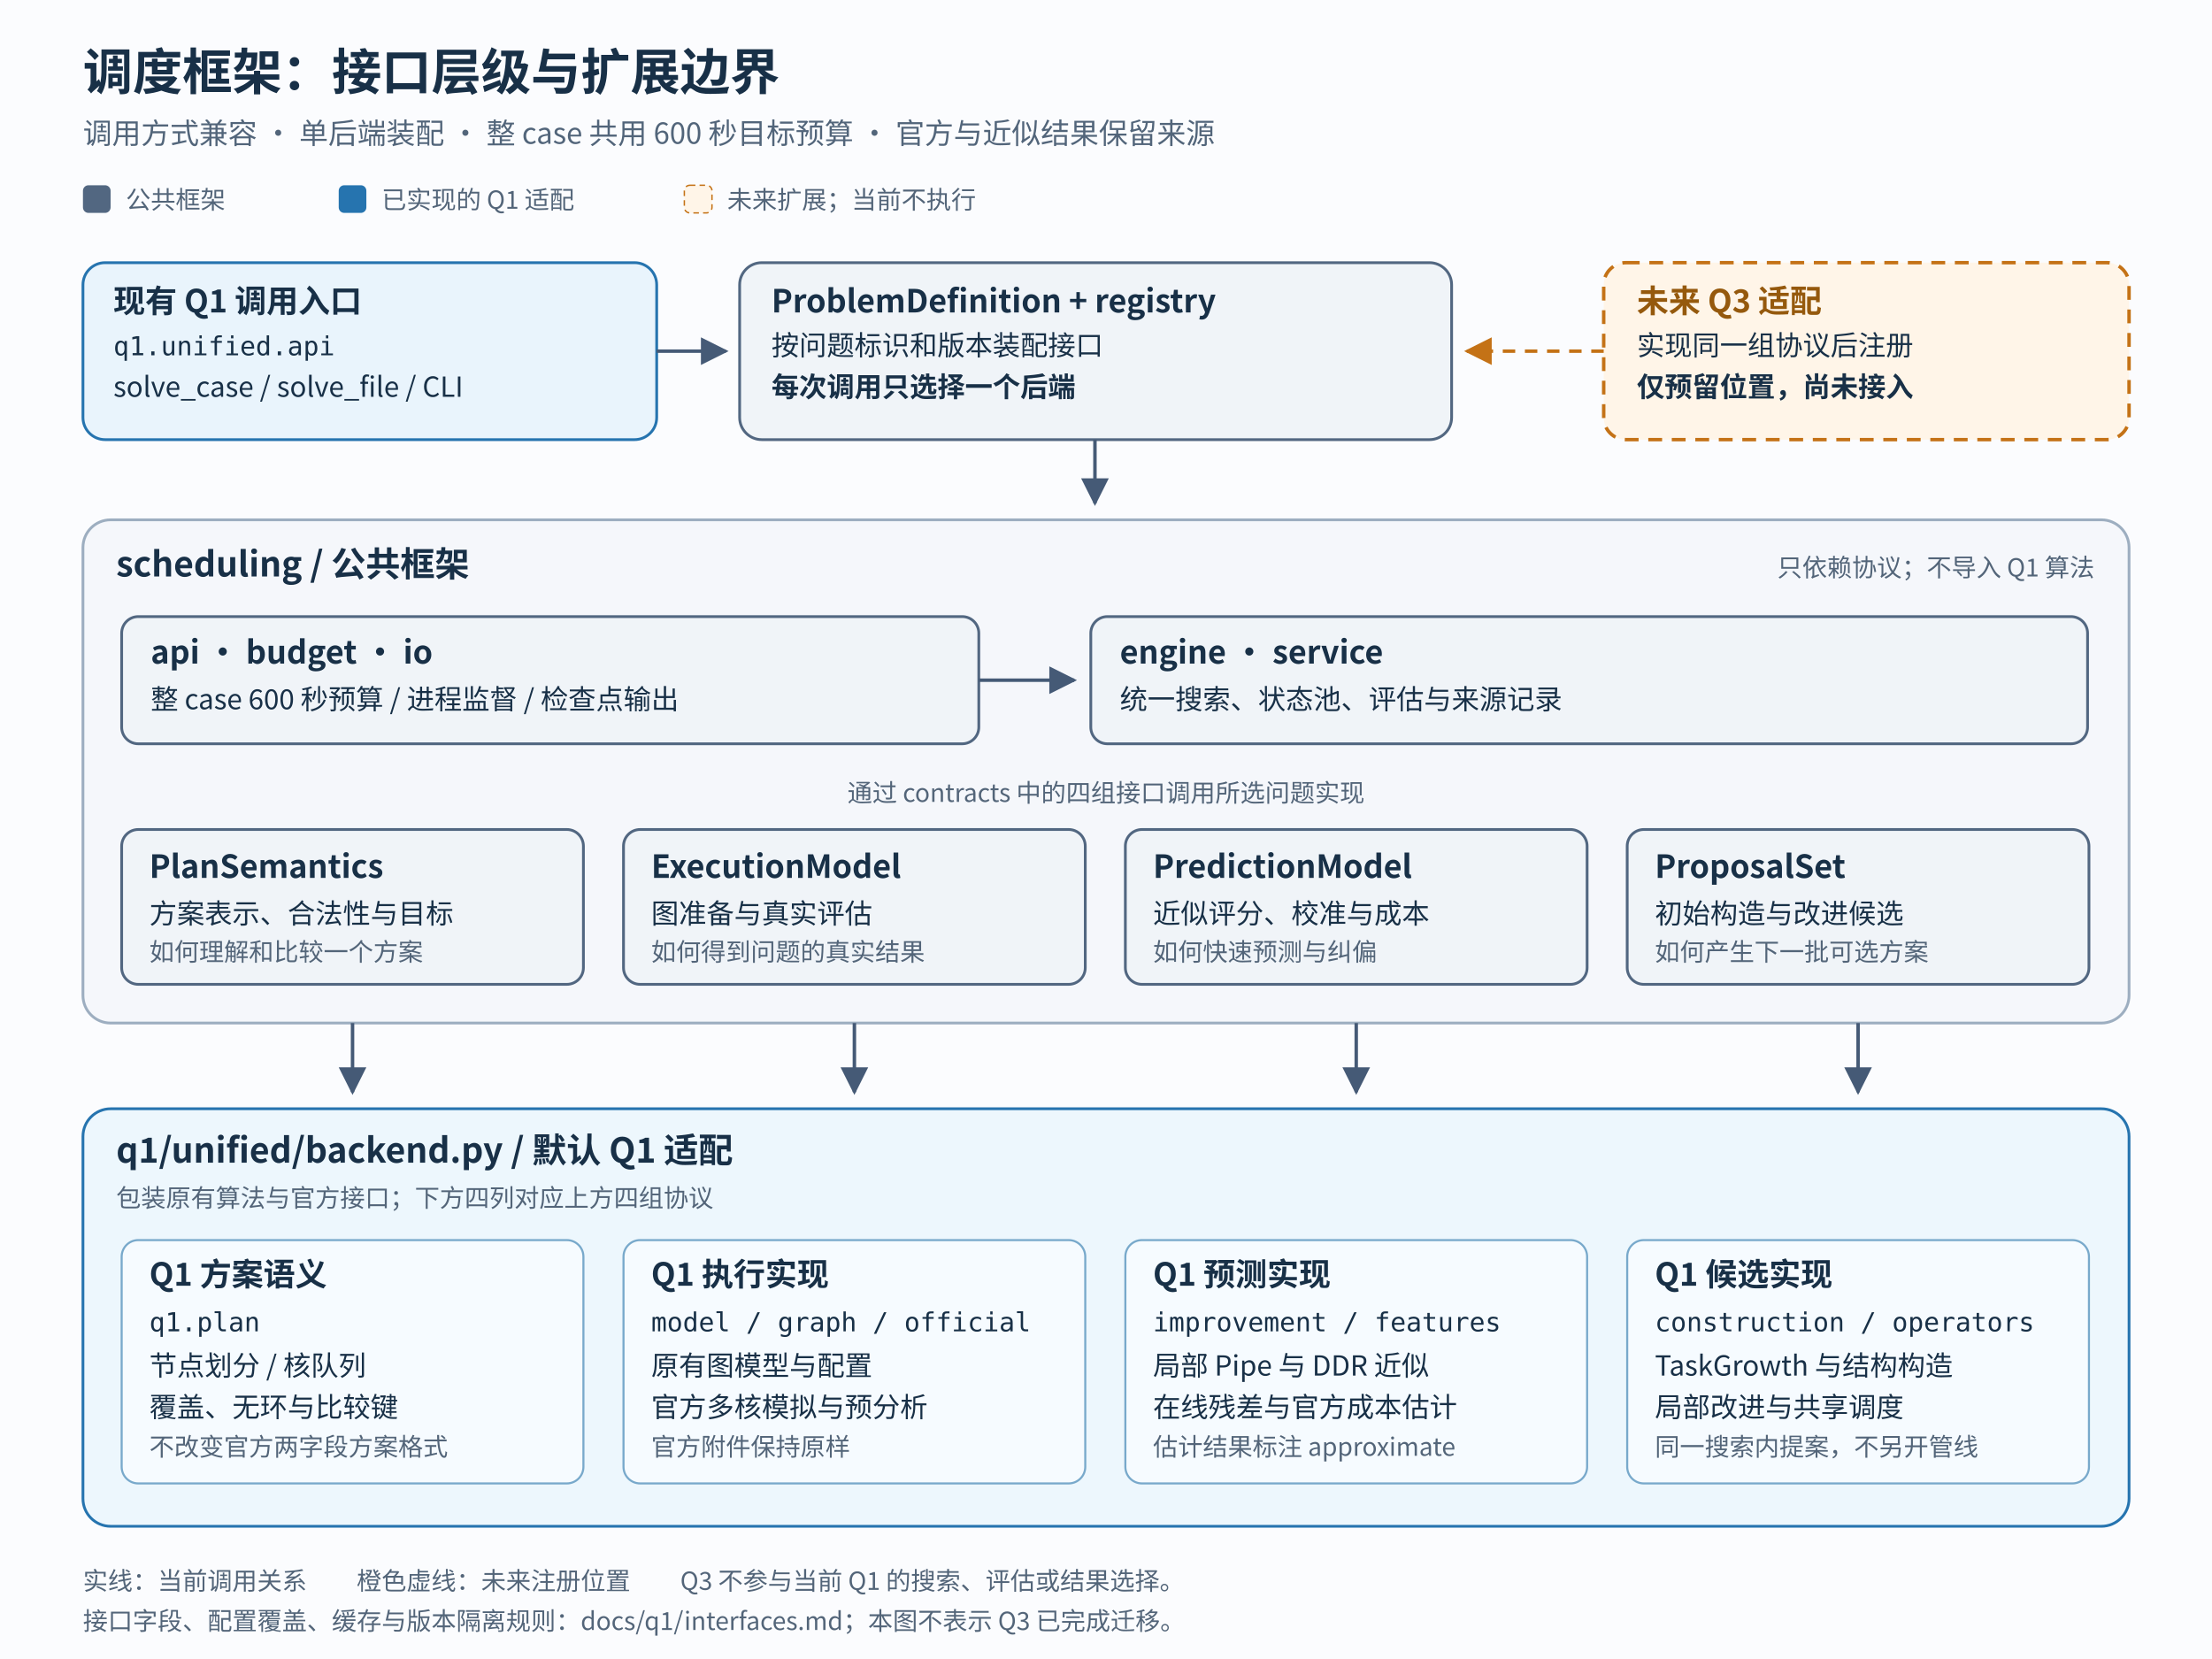
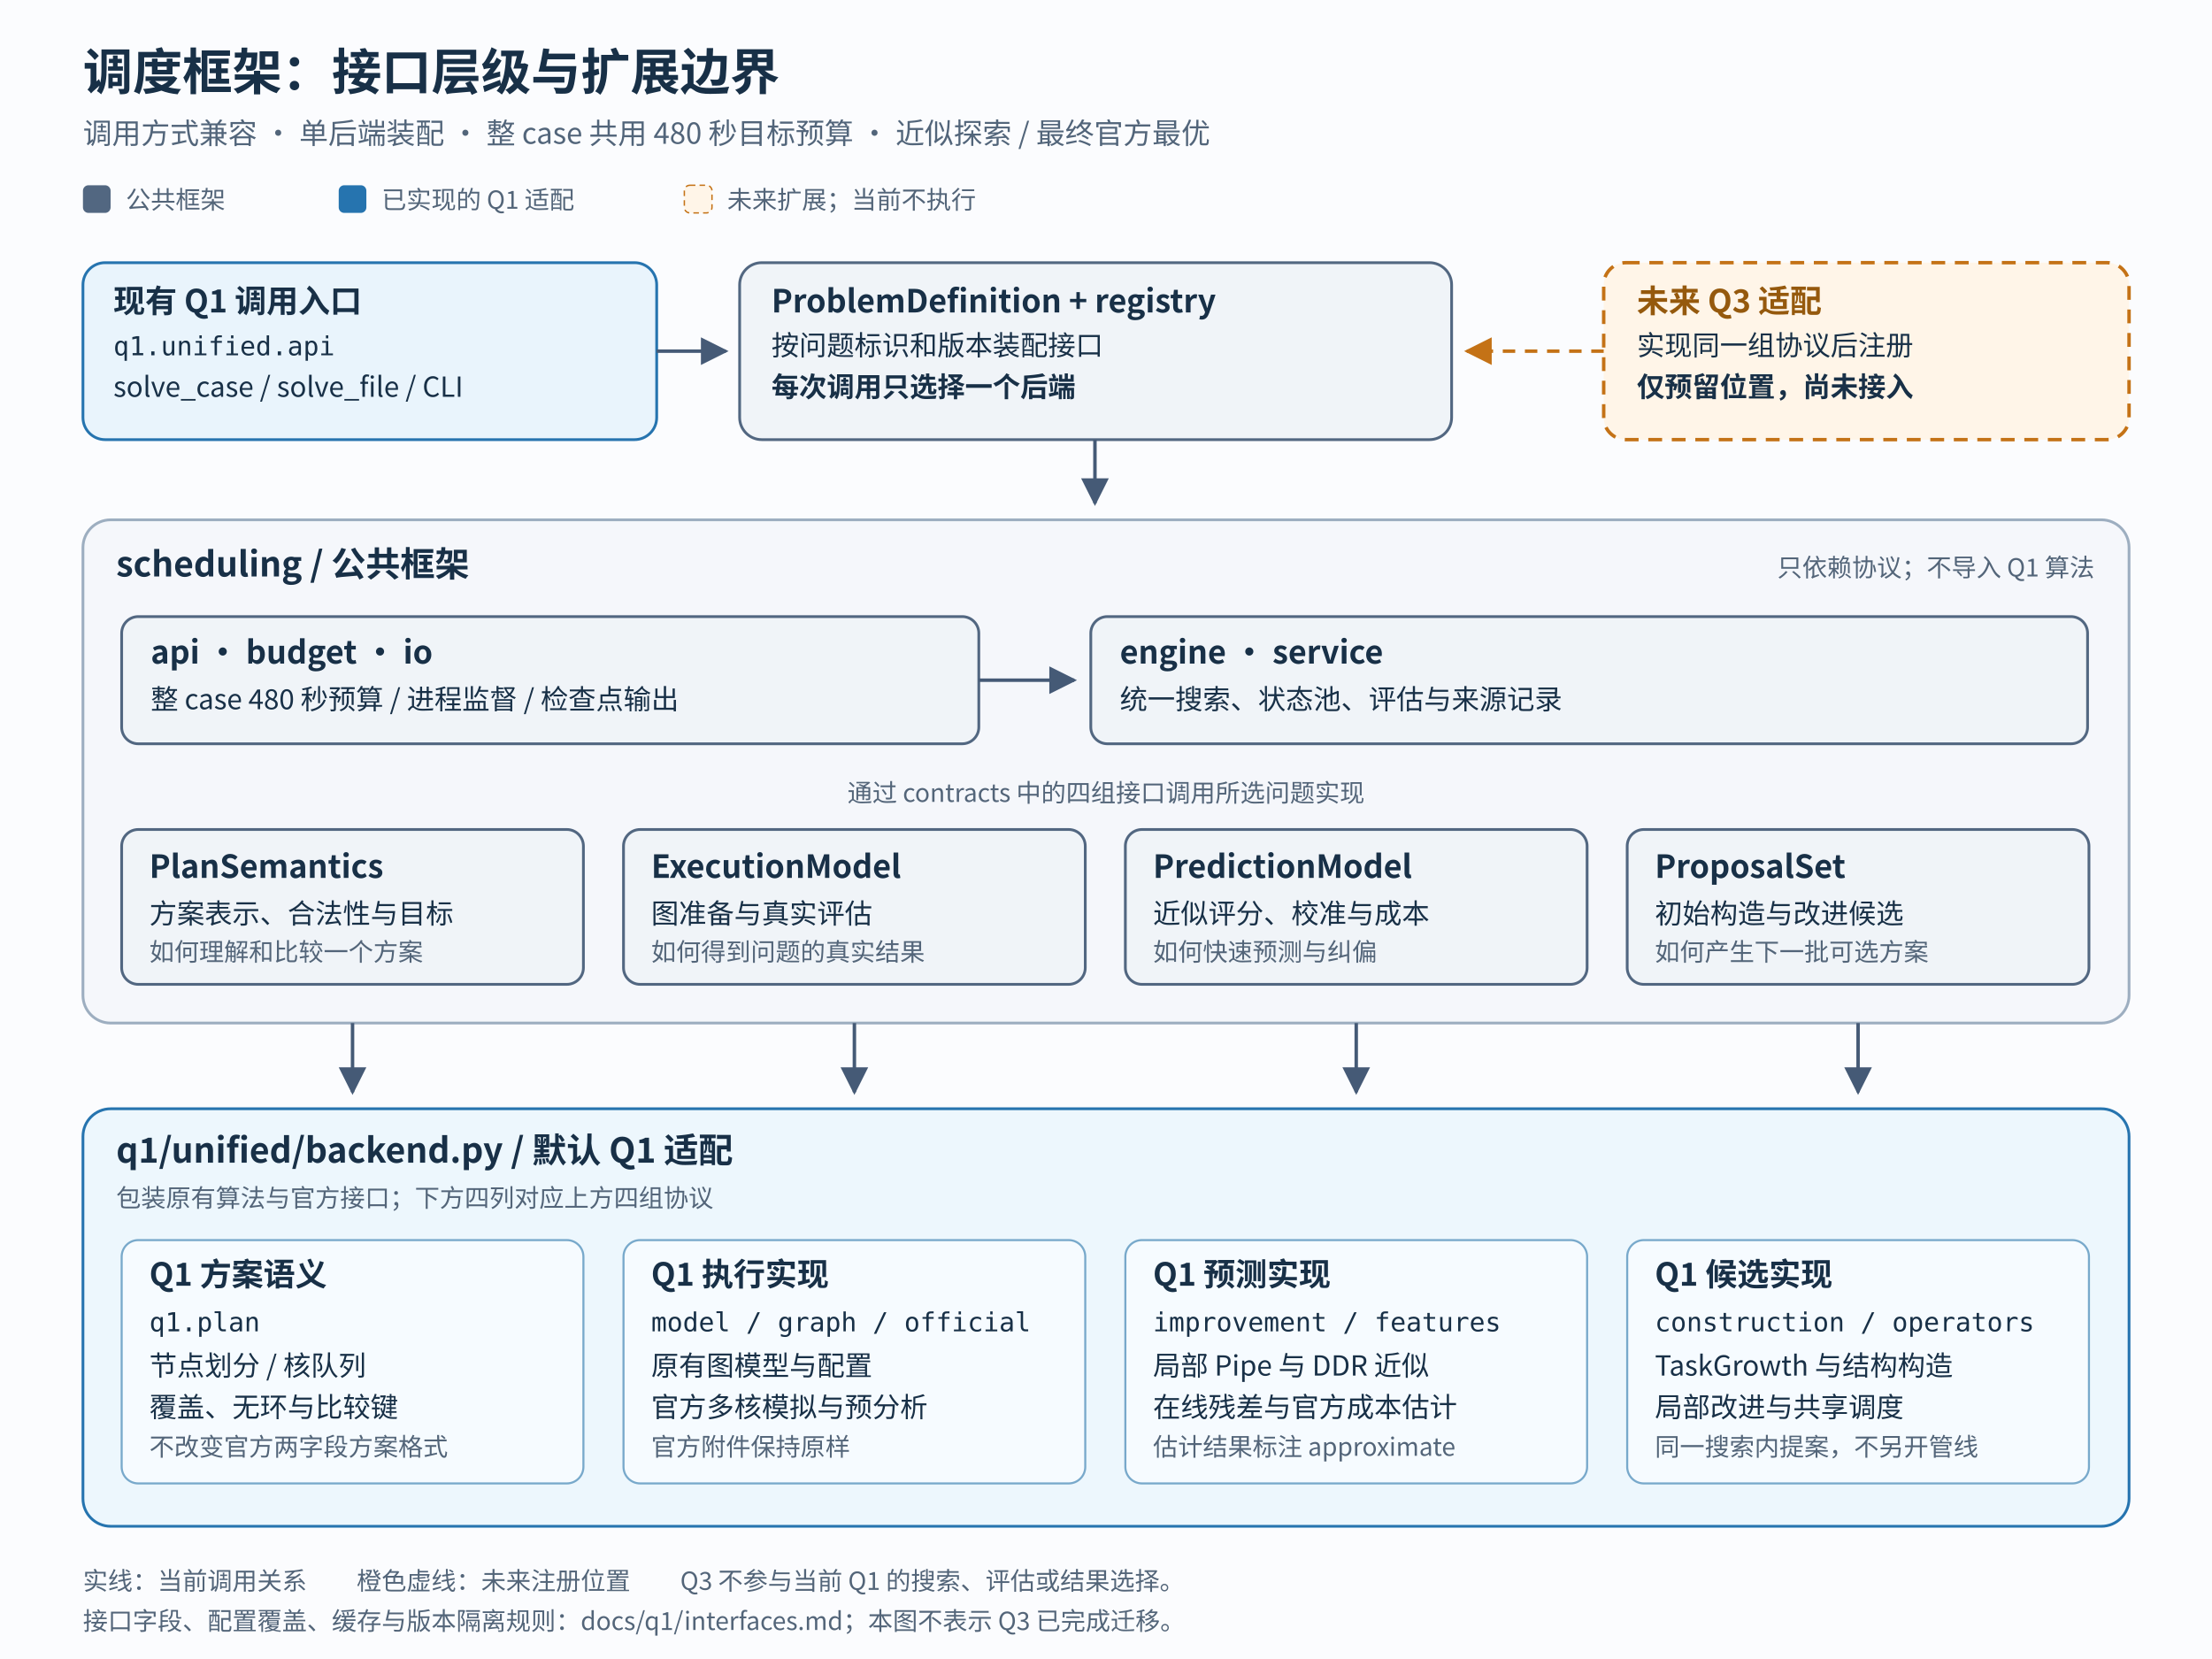
<svg xmlns="http://www.w3.org/2000/svg" width="1600" height="1200" viewBox="0 0 1600 1200" role="img" aria-labelledby="title description">
  <defs>
    <marker id="arrow" viewBox="0 0 10 10" refX="9" refY="5" markerWidth="8" markerHeight="8" orient="auto-start-reverse">
      <path d="M0 0 L10 5 L0 10 Z" fill="#455a76" />
    </marker>
    <marker id="future-arrow" viewBox="0 0 10 10" refX="9" refY="5" markerWidth="8" markerHeight="8" orient="auto-start-reverse">
      <path d="M0 0 L10 5 L0 10 Z" fill="#c47216" />
    </marker>
    <style>
      text {font-family:"Microsoft YaHei","Noto Sans CJK SC",Arial,sans-serif;fill:#183047}
      .title {font-size:36px;font-weight:700}
      .subtitle {font-size:21px;fill:#52657a}
      .section {font-size:25px;font-weight:700}
      .heading {font-size:23px;font-weight:700}
      .body {font-size:20px}
      .small {font-size:18px;fill:#536579}
      .code {font-family:Consolas,"Microsoft YaHei",monospace;font-size:19px}
      .public {fill:#f0f4f8;stroke:#526781;stroke-width:2}
      .q1 {fill:#e9f4fc;stroke:#2674af;stroke-width:2}
      .q1-module {fill:#f6fbff;stroke:#78a9cb;stroke-width:1.5}
      .future {fill:#fff5e8;stroke:#c47216;stroke-width:2.5;stroke-dasharray:10 7}
      .line {fill:none;stroke:#455a76;stroke-width:2.5;marker-end:url(#arrow)}
      .future-line {fill:none;stroke:#c47216;stroke-width:2.5;stroke-dasharray:9 7;marker-end:url(#future-arrow)}
    </style>
  </defs>
  <rect width="1600" height="1200" fill="#fbfcfe" />
  <text x="60" y="65" class="title">调度框架：接口层级与扩展边界</text>
-   <text x="60" y="104" class="subtitle">调用方式兼容 · 单后端装配 · 整 case 共用 600 秒目标预算 · 官方与近似结果保留来源</text>
+   <text x="60" y="104" class="subtitle">调用方式兼容 · 单后端装配 · 整 case 共用 480 秒目标预算 · 近似探索 / 最终官方最优</text>
  <rect x="60" y="134" width="20" height="20" rx="4" fill="#526781" />
  <text x="91" y="151" class="small">公共框架</text>
  <rect x="245" y="134" width="20" height="20" rx="4" fill="#2674af" />
  <text x="276" y="151" class="small">已实现的 Q1 适配</text>
  <rect x="495" y="134" width="20" height="20" rx="4" fill="#fff5e8" stroke="#c47216" stroke-dasharray="4 3" />
  <text x="526" y="151" class="small">未来扩展；当前不执行</text>
  <rect x="60" y="190" width="415" height="128" rx="16" class="q1" />
  <text x="82" y="226" class="heading">现有 Q1 调用入口</text>
  <text x="82" y="257" class="code">q1.unified.api</text>
  <text x="82" y="287" class="body">solve_case / solve_file / CLI</text>
  <path d="M475 254 H525" class="line" />
  <rect x="535" y="190" width="515" height="128" rx="16" class="public" />
  <text x="558" y="226" class="heading">ProblemDefinition + registry</text>
  <text x="558" y="257" class="body">按问题标识和版本装配接口</text>
  <text x="558" y="287" class="body" font-weight="700">每次调用只选择一个后端</text>
  <rect x="1160" y="190" width="380" height="128" rx="16" class="future" />
  <text x="1184" y="226" class="heading" style="fill:#95590d">未来 Q3 适配</text>
  <text x="1184" y="257" class="body">实现同一组协议后注册</text>
  <text x="1184" y="287" class="body" font-weight="700">仅预留位置，尚未接入</text>
  <path d="M1160 254 H1061" class="future-line" />
  <path d="M792 318 V364" class="line" />
  <rect x="60" y="376" width="1480" height="364" rx="20" fill="#f5f7fb" stroke="#9daec0" stroke-width="2" />
  <text x="84" y="417" class="section">scheduling / 公共框架</text>
  <text x="1515" y="417" text-anchor="end" class="small">只依赖协议；不导入 Q1 算法</text>
  <rect x="88" y="446" width="620" height="92" rx="12" class="public" />
  <text x="109" y="480" class="heading">api · budget · io</text>
-   <text x="109" y="513" class="body">整 case 600 秒预算 / 进程监督 / 检查点输出</text>
+   <text x="109" y="513" class="body">整 case 480 秒预算 / 进程监督 / 检查点输出</text>
  <path d="M708 492 H777" class="line" />
  <rect x="789" y="446" width="721" height="92" rx="12" class="public" />
  <text x="810" y="480" class="heading">engine · service</text>
  <text x="810" y="513" class="body">统一搜索、状态池、评估与来源记录</text>
  <text x="800" y="580" text-anchor="middle" class="small">通过 contracts 中的四组接口调用所选问题实现</text>
  <rect x="88" y="600" width="334" height="112" rx="12" class="public" />
  <text x="108" y="635" class="heading">PlanSemantics</text>
  <text x="108" y="668" class="body">方案表示、合法性与目标</text>
  <text x="108" y="695" class="small">如何理解和比较一个方案</text>
  <rect x="451" y="600" width="334" height="112" rx="12" class="public" />
  <text x="471" y="635" class="heading">ExecutionModel</text>
  <text x="471" y="668" class="body">图准备与真实评估</text>
  <text x="471" y="695" class="small">如何得到问题的真实结果</text>
  <rect x="814" y="600" width="334" height="112" rx="12" class="public" />
  <text x="834" y="635" class="heading">PredictionModel</text>
  <text x="834" y="668" class="body">近似评分、校准与成本</text>
  <text x="834" y="695" class="small">如何快速预测与纠偏</text>
  <rect x="1177" y="600" width="334" height="112" rx="12" class="public" />
  <text x="1197" y="635" class="heading">ProposalSet</text>
  <text x="1197" y="668" class="body">初始构造与改进候选</text>
  <text x="1197" y="695" class="small">如何产生下一批可选方案</text>
  <path d="M255 740 V790" class="line" />
  <path d="M618 740 V790" class="line" />
  <path d="M981 740 V790" class="line" />
  <path d="M1344 740 V790" class="line" />
  <rect x="60" y="802" width="1480" height="302" rx="20" fill="#edf7fd" stroke="#2674af" stroke-width="2" />
  <text x="84" y="841" class="section">q1/unified/backend.py / 默认 Q1 适配</text>
  <text x="84" y="873" class="small">包装原有算法与官方接口；下方四列对应上方四组协议</text>
  <rect x="88" y="897" width="334" height="176" rx="12" class="q1-module" />
  <text x="108" y="930" class="heading">Q1 方案语义</text>
  <text x="108" y="963" class="code">q1.plan</text>
  <text x="108" y="995" class="body">节点划分 / 核队列</text>
  <text x="108" y="1025" class="body">覆盖、无环与比较键</text>
  <text x="108" y="1053" class="small">不改变官方两字段方案格式</text>
  <rect x="451" y="897" width="334" height="176" rx="12" class="q1-module" />
  <text x="471" y="930" class="heading">Q1 执行实现</text>
  <text x="471" y="963" class="code">model / graph / official</text>
  <text x="471" y="995" class="body">原有图模型与配置</text>
  <text x="471" y="1025" class="body">官方多核模拟与预分析</text>
  <text x="471" y="1053" class="small">官方附件保持原样</text>
  <rect x="814" y="897" width="334" height="176" rx="12" class="q1-module" />
  <text x="834" y="930" class="heading">Q1 预测实现</text>
  <text x="834" y="963" class="code">improvement / features</text>
  <text x="834" y="995" class="body">局部 Pipe 与 DDR 近似</text>
  <text x="834" y="1025" class="body">在线残差与官方成本估计</text>
  <text x="834" y="1053" class="small">估计结果标注 approximate</text>
  <rect x="1177" y="897" width="334" height="176" rx="12" class="q1-module" />
  <text x="1197" y="930" class="heading">Q1 候选实现</text>
  <text x="1197" y="963" class="code">construction / operators</text>
  <text x="1197" y="995" class="body">TaskGrowth 与结构构造</text>
  <text x="1197" y="1025" class="body">局部改进与共享调度</text>
  <text x="1197" y="1053" class="small">同一搜索内提案，不另开管线</text>
  <text x="60" y="1150" class="small">实线：当前调用关系　　橙色虚线：未来注册位置　　Q3 不参与当前 Q1 的搜索、评估或结果选择。</text>
  <text x="60" y="1179" class="small">接口字段、配置覆盖、缓存与版本隔离规则：docs/q1/interfaces.md；本图不表示 Q3 已完成迁移。</text>
</svg>
